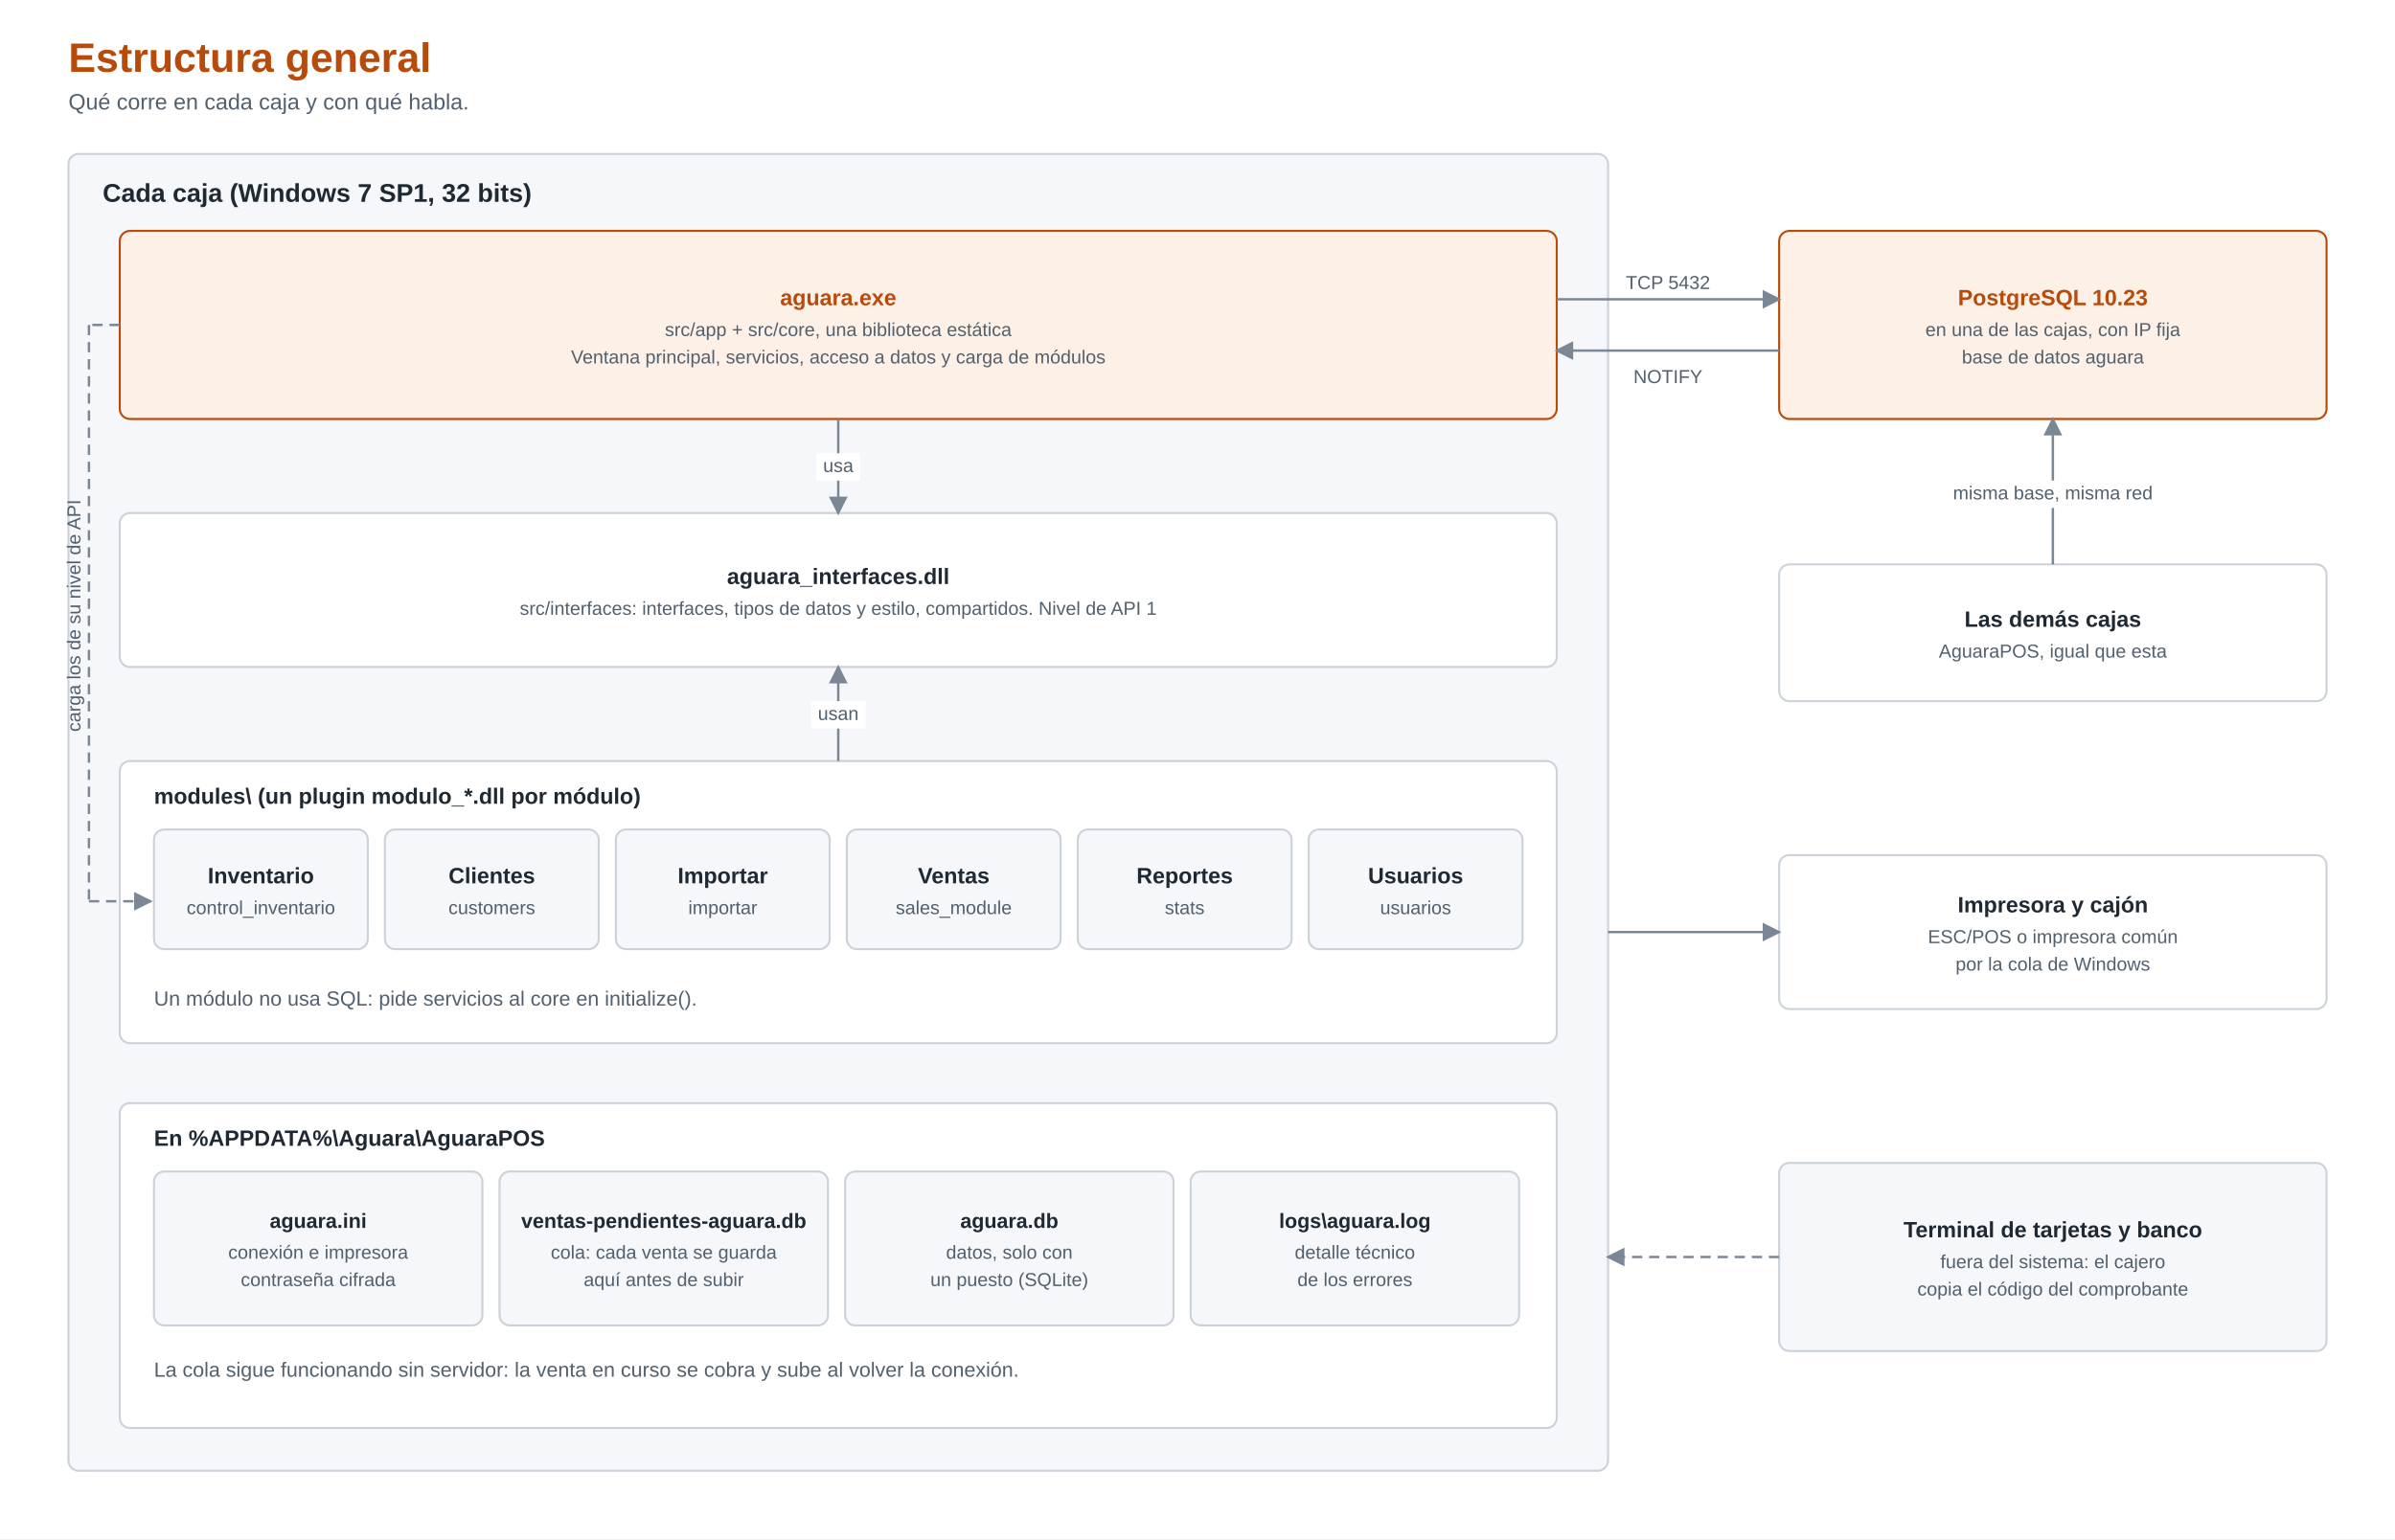
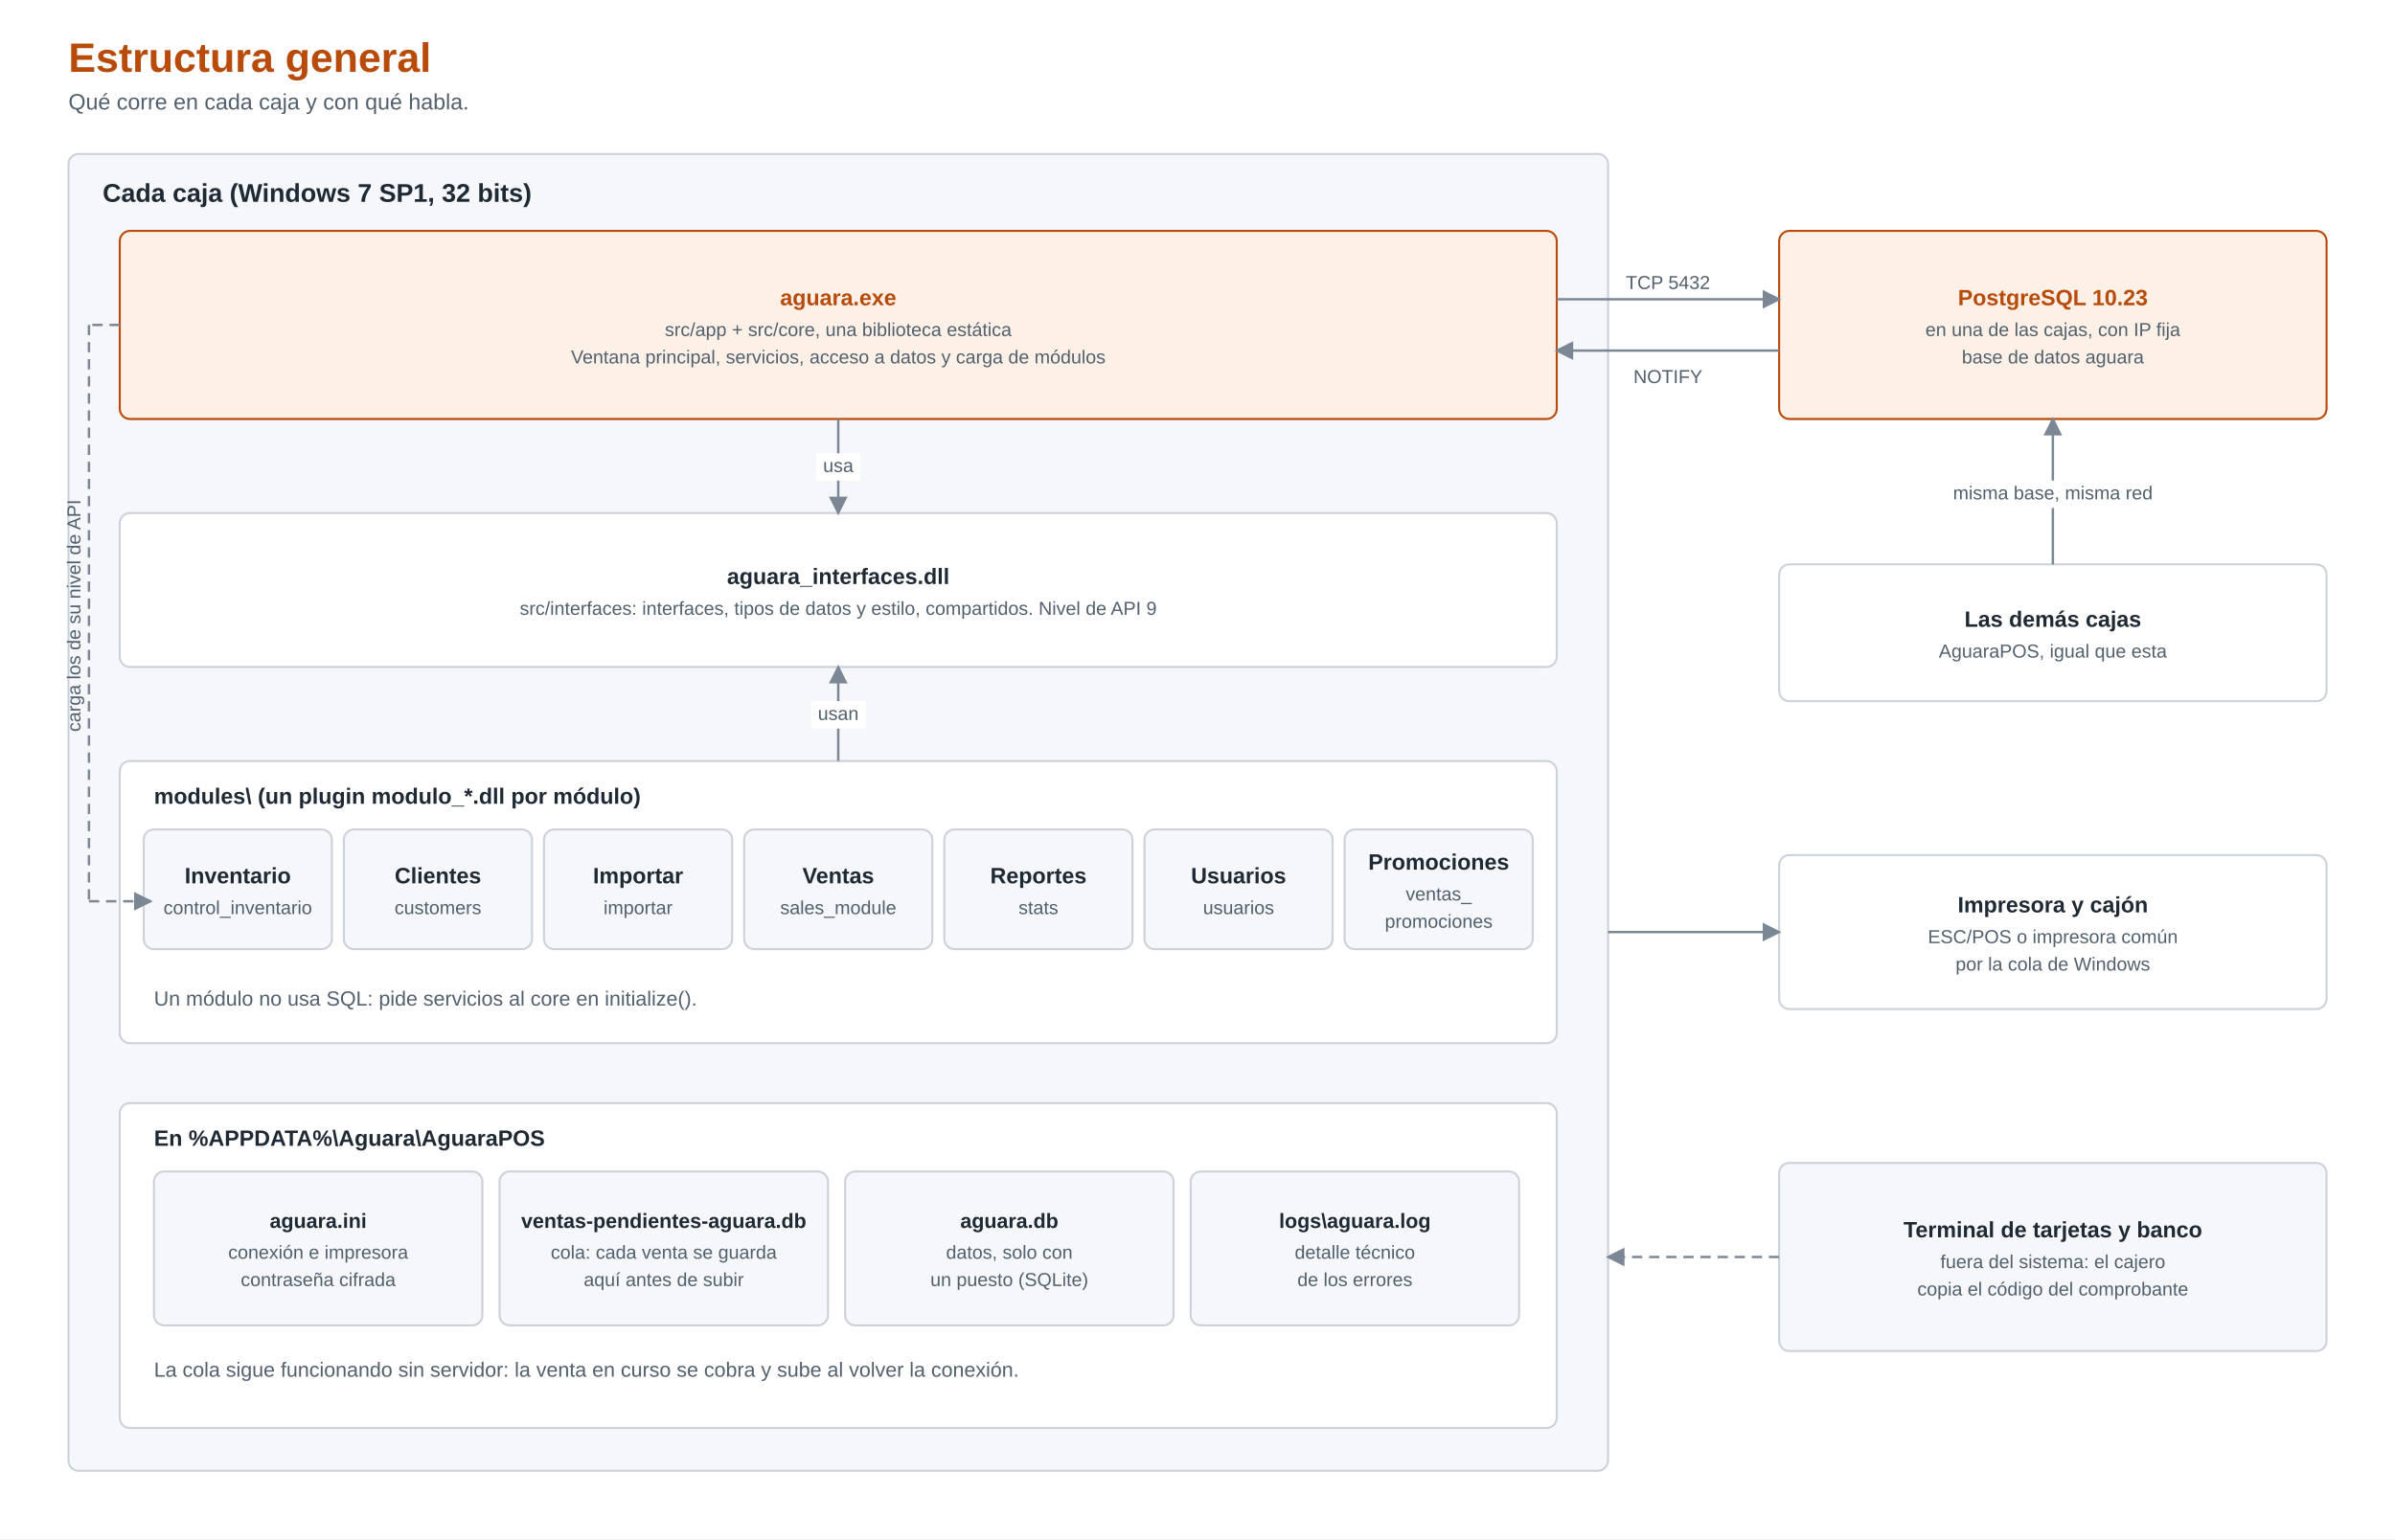
<svg xmlns="http://www.w3.org/2000/svg" width="1400" height="900" viewBox="0 0 1400 900">
  <rect width="1400" height="900" fill="#FFFFFF" />
  <text x="40" y="42" font-family="Arial, Helvetica, sans-serif" font-size="24" font-weight="bold" fill="#B84A0A" text-anchor="start">Estructura general</text>
  <text x="40" y="64" font-family="Arial, Helvetica, sans-serif" font-size="13" fill="#52606D" text-anchor="start">Qué corre en cada caja y con qué habla.</text>
  <rect x="40" y="90" width="900" height="770" rx="6" ry="6" fill="#F5F7FA" stroke="#CBD2D9" stroke-width="1.2" />
  <text x="60" y="118" font-family="Arial, Helvetica, sans-serif" font-size="15" font-weight="bold" fill="#1F2933" text-anchor="start">Cada caja (Windows 7 SP1, 32 bits)</text>
  <rect x="70" y="135" width="840" height="110" rx="6" ry="6" fill="#FDF0E7" stroke="#B84A0A" stroke-width="1.2" />
  <text x="490.0" y="178.5" font-family="Arial, Helvetica, sans-serif" font-size="13" font-weight="bold" fill="#B84A0A" text-anchor="middle">aguara.exe</text>
  <text x="490.0" y="196.5" font-family="Arial, Helvetica, sans-serif" font-size="11" fill="#52606D" text-anchor="middle">src/app + src/core, una biblioteca estática</text>
  <text x="490.0" y="212.5" font-family="Arial, Helvetica, sans-serif" font-size="11" fill="#52606D" text-anchor="middle">Ventana principal, servicios, acceso a datos y carga de módulos</text>
  <rect x="70" y="300" width="840" height="90" rx="6" ry="6" fill="#FFFFFF" stroke="#CBD2D9" stroke-width="1.2" />
  <text x="490.0" y="341.5" font-family="Arial, Helvetica, sans-serif" font-size="13" font-weight="bold" fill="#1F2933" text-anchor="middle">aguara_interfaces.dll</text>
-   <text x="490.0" y="359.5" font-family="Arial, Helvetica, sans-serif" font-size="11" fill="#52606D" text-anchor="middle">src/interfaces: interfaces, tipos de datos y estilo, compartidos. Nivel de API 1</text>
+   <text x="490.0" y="359.5" font-family="Arial, Helvetica, sans-serif" font-size="11" fill="#52606D" text-anchor="middle">src/interfaces: interfaces, tipos de datos y estilo, compartidos. Nivel de API 9</text>
  <polyline points="490,245 490,300" fill="none" stroke="#7B8794" stroke-width="1.4" />
  <polygon points="494.5,291.0 490,300 485.5,291.0" fill="#7B8794" stroke="#7B8794" stroke-width="1.2" />
  <rect x="477.134" y="265" width="25.732" height="16" fill="#FFFFFF" />
  <text x="490" y="276" font-family="Arial, Helvetica, sans-serif" font-size="11" fill="#52606D" text-anchor="middle">usa</text>
  <rect x="70" y="445" width="840" height="165" rx="6" ry="6" fill="#FFFFFF" stroke="#CBD2D9" stroke-width="1.2" />
  <text x="90" y="470" font-family="Arial, Helvetica, sans-serif" font-size="13" font-weight="bold" fill="#1F2933" text-anchor="start">modules\  (un plugin modulo_*.dll por módulo)</text>
-   <rect x="90" y="485" width="125" height="70" rx="6" ry="6" fill="#F5F7FA" stroke="#CBD2D9" stroke-width="1.2" />
-   <text x="152.5" y="516.5" font-family="Arial, Helvetica, sans-serif" font-size="13" font-weight="bold" fill="#1F2933" text-anchor="middle">Inventario</text>
-   <text x="152.5" y="534.5" font-family="Arial, Helvetica, sans-serif" font-size="11" fill="#52606D" text-anchor="middle">control_inventario</text>
-   <rect x="225" y="485" width="125" height="70" rx="6" ry="6" fill="#F5F7FA" stroke="#CBD2D9" stroke-width="1.2" />
-   <text x="287.5" y="516.5" font-family="Arial, Helvetica, sans-serif" font-size="13" font-weight="bold" fill="#1F2933" text-anchor="middle">Clientes</text>
-   <text x="287.5" y="534.5" font-family="Arial, Helvetica, sans-serif" font-size="11" fill="#52606D" text-anchor="middle">customers</text>
-   <rect x="360" y="485" width="125" height="70" rx="6" ry="6" fill="#F5F7FA" stroke="#CBD2D9" stroke-width="1.2" />
-   <text x="422.5" y="516.5" font-family="Arial, Helvetica, sans-serif" font-size="13" font-weight="bold" fill="#1F2933" text-anchor="middle">Importar</text>
-   <text x="422.5" y="534.5" font-family="Arial, Helvetica, sans-serif" font-size="11" fill="#52606D" text-anchor="middle">importar</text>
-   <rect x="495" y="485" width="125" height="70" rx="6" ry="6" fill="#F5F7FA" stroke="#CBD2D9" stroke-width="1.2" />
-   <text x="557.5" y="516.5" font-family="Arial, Helvetica, sans-serif" font-size="13" font-weight="bold" fill="#1F2933" text-anchor="middle">Ventas</text>
-   <text x="557.5" y="534.5" font-family="Arial, Helvetica, sans-serif" font-size="11" fill="#52606D" text-anchor="middle">sales_module</text>
-   <rect x="630" y="485" width="125" height="70" rx="6" ry="6" fill="#F5F7FA" stroke="#CBD2D9" stroke-width="1.2" />
-   <text x="692.5" y="516.5" font-family="Arial, Helvetica, sans-serif" font-size="13" font-weight="bold" fill="#1F2933" text-anchor="middle">Reportes</text>
-   <text x="692.5" y="534.5" font-family="Arial, Helvetica, sans-serif" font-size="11" fill="#52606D" text-anchor="middle">stats</text>
-   <rect x="765" y="485" width="125" height="70" rx="6" ry="6" fill="#F5F7FA" stroke="#CBD2D9" stroke-width="1.2" />
-   <text x="827.5" y="516.5" font-family="Arial, Helvetica, sans-serif" font-size="13" font-weight="bold" fill="#1F2933" text-anchor="middle">Usuarios</text>
-   <text x="827.5" y="534.5" font-family="Arial, Helvetica, sans-serif" font-size="11" fill="#52606D" text-anchor="middle">usuarios</text>
+   <rect x="84" y="485" width="110" height="70" rx="6" ry="6" fill="#F5F7FA" stroke="#CBD2D9" stroke-width="1.2" />
+   <text x="139.0" y="516.5" font-family="Arial, Helvetica, sans-serif" font-size="13" font-weight="bold" fill="#1F2933" text-anchor="middle">Inventario</text>
+   <text x="139.0" y="534.5" font-family="Arial, Helvetica, sans-serif" font-size="11" fill="#52606D" text-anchor="middle">control_inventario</text>
+   <rect x="201" y="485" width="110" height="70" rx="6" ry="6" fill="#F5F7FA" stroke="#CBD2D9" stroke-width="1.2" />
+   <text x="256.0" y="516.5" font-family="Arial, Helvetica, sans-serif" font-size="13" font-weight="bold" fill="#1F2933" text-anchor="middle">Clientes</text>
+   <text x="256.0" y="534.5" font-family="Arial, Helvetica, sans-serif" font-size="11" fill="#52606D" text-anchor="middle">customers</text>
+   <rect x="318" y="485" width="110" height="70" rx="6" ry="6" fill="#F5F7FA" stroke="#CBD2D9" stroke-width="1.2" />
+   <text x="373.0" y="516.5" font-family="Arial, Helvetica, sans-serif" font-size="13" font-weight="bold" fill="#1F2933" text-anchor="middle">Importar</text>
+   <text x="373.0" y="534.5" font-family="Arial, Helvetica, sans-serif" font-size="11" fill="#52606D" text-anchor="middle">importar</text>
+   <rect x="435" y="485" width="110" height="70" rx="6" ry="6" fill="#F5F7FA" stroke="#CBD2D9" stroke-width="1.2" />
+   <text x="490.0" y="516.5" font-family="Arial, Helvetica, sans-serif" font-size="13" font-weight="bold" fill="#1F2933" text-anchor="middle">Ventas</text>
+   <text x="490.0" y="534.5" font-family="Arial, Helvetica, sans-serif" font-size="11" fill="#52606D" text-anchor="middle">sales_module</text>
+   <rect x="552" y="485" width="110" height="70" rx="6" ry="6" fill="#F5F7FA" stroke="#CBD2D9" stroke-width="1.2" />
+   <text x="607.0" y="516.5" font-family="Arial, Helvetica, sans-serif" font-size="13" font-weight="bold" fill="#1F2933" text-anchor="middle">Reportes</text>
+   <text x="607.0" y="534.5" font-family="Arial, Helvetica, sans-serif" font-size="11" fill="#52606D" text-anchor="middle">stats</text>
+   <rect x="669" y="485" width="110" height="70" rx="6" ry="6" fill="#F5F7FA" stroke="#CBD2D9" stroke-width="1.2" />
+   <text x="724.0" y="516.5" font-family="Arial, Helvetica, sans-serif" font-size="13" font-weight="bold" fill="#1F2933" text-anchor="middle">Usuarios</text>
+   <text x="724.0" y="534.5" font-family="Arial, Helvetica, sans-serif" font-size="11" fill="#52606D" text-anchor="middle">usuarios</text>
+   <rect x="786" y="485" width="110" height="70" rx="6" ry="6" fill="#F5F7FA" stroke="#CBD2D9" stroke-width="1.2" />
+   <text x="841.0" y="508.5" font-family="Arial, Helvetica, sans-serif" font-size="13" font-weight="bold" fill="#1F2933" text-anchor="middle">Promociones</text>
+   <text x="841.0" y="526.5" font-family="Arial, Helvetica, sans-serif" font-size="11" fill="#52606D" text-anchor="middle">ventas_</text>
+   <text x="841.0" y="542.5" font-family="Arial, Helvetica, sans-serif" font-size="11" fill="#52606D" text-anchor="middle">promociones</text>
  <text x="90" y="588" font-family="Arial, Helvetica, sans-serif" font-size="12" fill="#52606D" text-anchor="start">Un módulo no usa SQL: pide servicios al core en initialize().</text>
  <polyline points="490,445 490,390" fill="none" stroke="#7B8794" stroke-width="1.4" />
  <polygon points="485.5,399.0 490,390 494.5,399.0" fill="#7B8794" stroke="#7B8794" stroke-width="1.2" />
  <rect x="474.076" y="410" width="31.848" height="16" fill="#FFFFFF" />
  <text x="490" y="421" font-family="Arial, Helvetica, sans-serif" font-size="11" fill="#52606D" text-anchor="middle">usan</text>
  <line x1="70.0" y1="190.0" x2="64.0" y2="190.0" stroke="#7B8794" stroke-width="1.4" />
  <line x1="60.0" y1="190.0" x2="54.0" y2="190.0" stroke="#7B8794" stroke-width="1.4" />
  <line x1="52.0" y1="190.0" x2="52.0" y2="196.0" stroke="#7B8794" stroke-width="1.4" />
  <line x1="52.0" y1="200.0" x2="52.0" y2="206.0" stroke="#7B8794" stroke-width="1.4" />
  <line x1="52.0" y1="210.0" x2="52.0" y2="216.0" stroke="#7B8794" stroke-width="1.4" />
  <line x1="52.0" y1="220.0" x2="52.0" y2="226.0" stroke="#7B8794" stroke-width="1.4" />
  <line x1="52.0" y1="230.0" x2="52.0" y2="236.0" stroke="#7B8794" stroke-width="1.4" />
  <line x1="52.0" y1="240.0" x2="52.0" y2="246.0" stroke="#7B8794" stroke-width="1.4" />
  <line x1="52.0" y1="250.0" x2="52.0" y2="256.0" stroke="#7B8794" stroke-width="1.4" />
  <line x1="52.0" y1="260.0" x2="52.0" y2="266.0" stroke="#7B8794" stroke-width="1.4" />
  <line x1="52.0" y1="270.0" x2="52.0" y2="276.0" stroke="#7B8794" stroke-width="1.4" />
  <line x1="52.0" y1="280.0" x2="52.0" y2="286.0" stroke="#7B8794" stroke-width="1.4" />
  <line x1="52.0" y1="290.0" x2="52.0" y2="296.0" stroke="#7B8794" stroke-width="1.4" />
  <line x1="52.0" y1="300.0" x2="52.0" y2="306.0" stroke="#7B8794" stroke-width="1.4" />
  <line x1="52.0" y1="310.0" x2="52.0" y2="316.0" stroke="#7B8794" stroke-width="1.4" />
  <line x1="52.0" y1="320.0" x2="52.0" y2="326.0" stroke="#7B8794" stroke-width="1.4" />
  <line x1="52.0" y1="330.0" x2="52.0" y2="336.0" stroke="#7B8794" stroke-width="1.4" />
  <line x1="52.0" y1="340.0" x2="52.0" y2="346.0" stroke="#7B8794" stroke-width="1.4" />
  <line x1="52.0" y1="350.0" x2="52.0" y2="356.0" stroke="#7B8794" stroke-width="1.4" />
  <line x1="52.0" y1="360.0" x2="52.0" y2="366.0" stroke="#7B8794" stroke-width="1.4" />
  <line x1="52.0" y1="370.0" x2="52.0" y2="376.0" stroke="#7B8794" stroke-width="1.4" />
  <line x1="52.0" y1="380.0" x2="52.0" y2="386.0" stroke="#7B8794" stroke-width="1.4" />
  <line x1="52.0" y1="390.0" x2="52.0" y2="396.0" stroke="#7B8794" stroke-width="1.4" />
  <line x1="52.0" y1="400.0" x2="52.0" y2="406.0" stroke="#7B8794" stroke-width="1.4" />
  <line x1="52.0" y1="410.0" x2="52.0" y2="416.0" stroke="#7B8794" stroke-width="1.4" />
  <line x1="52.0" y1="420.0" x2="52.0" y2="426.0" stroke="#7B8794" stroke-width="1.4" />
  <line x1="52.0" y1="430.0" x2="52.0" y2="436.0" stroke="#7B8794" stroke-width="1.4" />
  <line x1="52.0" y1="440.0" x2="52.0" y2="446.0" stroke="#7B8794" stroke-width="1.4" />
  <line x1="52.0" y1="450.0" x2="52.0" y2="456.0" stroke="#7B8794" stroke-width="1.4" />
  <line x1="52.0" y1="460.0" x2="52.0" y2="466.0" stroke="#7B8794" stroke-width="1.4" />
  <line x1="52.0" y1="470.0" x2="52.0" y2="476.0" stroke="#7B8794" stroke-width="1.4" />
  <line x1="52.0" y1="480.0" x2="52.0" y2="486.0" stroke="#7B8794" stroke-width="1.4" />
  <line x1="52.0" y1="490.0" x2="52.0" y2="496.0" stroke="#7B8794" stroke-width="1.4" />
  <line x1="52.0" y1="500.0" x2="52.0" y2="506.0" stroke="#7B8794" stroke-width="1.4" />
  <line x1="52.0" y1="510.0" x2="52.0" y2="516.0" stroke="#7B8794" stroke-width="1.4" />
  <line x1="52.0" y1="520.0" x2="52.0" y2="526.0" stroke="#7B8794" stroke-width="1.4" />
  <line x1="52.0" y1="527.0" x2="58.0" y2="527.0" stroke="#7B8794" stroke-width="1.4" />
  <line x1="62.0" y1="527.0" x2="68.0" y2="527.0" stroke="#7B8794" stroke-width="1.4" />
  <line x1="72.0" y1="527.0" x2="78.0" y2="527.0" stroke="#7B8794" stroke-width="1.4" />
  <line x1="82.0" y1="527.0" x2="88.0" y2="527.0" stroke="#7B8794" stroke-width="1.4" />
  <polygon points="79.0,522.5 88,527 79.0,531.5" fill="#7B8794" stroke="#7B8794" stroke-width="1.2" />
  <text x="47" y="360" font-family="Arial, Helvetica, sans-serif" font-size="11" fill="#52606D" text-anchor="middle" transform="rotate(-90 47 360)">carga los de su nivel de API</text>
  <rect x="70" y="645" width="840" height="190" rx="6" ry="6" fill="#FFFFFF" stroke="#CBD2D9" stroke-width="1.2" />
  <text x="90" y="670" font-family="Arial, Helvetica, sans-serif" font-size="13" font-weight="bold" fill="#1F2933" text-anchor="start">En %APPDATA%\Aguara\AguaraPOS</text>
  <rect x="90" y="685" width="192" height="90" rx="6" ry="6" fill="#F5F7FA" stroke="#CBD2D9" stroke-width="1.2" />
  <text x="186.0" y="718.0" font-family="Arial, Helvetica, sans-serif" font-size="12" font-weight="bold" fill="#1F2933" text-anchor="middle">aguara.ini</text>
  <text x="186.0" y="736.0" font-family="Arial, Helvetica, sans-serif" font-size="11" fill="#52606D" text-anchor="middle">conexión e impresora</text>
  <text x="186.0" y="752.0" font-family="Arial, Helvetica, sans-serif" font-size="11" fill="#52606D" text-anchor="middle">contraseña cifrada</text>
  <rect x="292" y="685" width="192" height="90" rx="6" ry="6" fill="#F5F7FA" stroke="#CBD2D9" stroke-width="1.2" />
  <text x="388.0" y="718.0" font-family="Arial, Helvetica, sans-serif" font-size="12" font-weight="bold" fill="#1F2933" text-anchor="middle">ventas-pendientes-aguara.db</text>
  <text x="388.0" y="736.0" font-family="Arial, Helvetica, sans-serif" font-size="11" fill="#52606D" text-anchor="middle">cola: cada venta se guarda</text>
  <text x="388.0" y="752.0" font-family="Arial, Helvetica, sans-serif" font-size="11" fill="#52606D" text-anchor="middle">aquí antes de subir</text>
  <rect x="494" y="685" width="192" height="90" rx="6" ry="6" fill="#F5F7FA" stroke="#CBD2D9" stroke-width="1.2" />
  <text x="590.0" y="718.0" font-family="Arial, Helvetica, sans-serif" font-size="12" font-weight="bold" fill="#1F2933" text-anchor="middle">aguara.db</text>
  <text x="590.0" y="736.0" font-family="Arial, Helvetica, sans-serif" font-size="11" fill="#52606D" text-anchor="middle">datos, solo con</text>
  <text x="590.0" y="752.0" font-family="Arial, Helvetica, sans-serif" font-size="11" fill="#52606D" text-anchor="middle">un puesto (SQLite)</text>
  <rect x="696" y="685" width="192" height="90" rx="6" ry="6" fill="#F5F7FA" stroke="#CBD2D9" stroke-width="1.2" />
  <text x="792.0" y="718.0" font-family="Arial, Helvetica, sans-serif" font-size="12" font-weight="bold" fill="#1F2933" text-anchor="middle">logs\aguara.log</text>
  <text x="792.0" y="736.0" font-family="Arial, Helvetica, sans-serif" font-size="11" fill="#52606D" text-anchor="middle">detalle técnico</text>
  <text x="792.0" y="752.0" font-family="Arial, Helvetica, sans-serif" font-size="11" fill="#52606D" text-anchor="middle">de los errores</text>
  <text x="90" y="805" font-family="Arial, Helvetica, sans-serif" font-size="12" fill="#52606D" text-anchor="start">La cola sigue funcionando sin servidor: la venta en curso se cobra y sube al volver la conexión.</text>
  <rect x="1040" y="135" width="320" height="110" rx="6" ry="6" fill="#FDF0E7" stroke="#B84A0A" stroke-width="1.2" />
  <text x="1200.0" y="178.5" font-family="Arial, Helvetica, sans-serif" font-size="13" font-weight="bold" fill="#B84A0A" text-anchor="middle">PostgreSQL 10.23</text>
  <text x="1200.0" y="196.5" font-family="Arial, Helvetica, sans-serif" font-size="11" fill="#52606D" text-anchor="middle">en una de las cajas, con IP fija</text>
  <text x="1200.0" y="212.5" font-family="Arial, Helvetica, sans-serif" font-size="11" fill="#52606D" text-anchor="middle">base de datos aguara</text>
  <polyline points="910,175 1040,175" fill="none" stroke="#7B8794" stroke-width="1.4" />
  <polygon points="1031.0,170.5 1040,175 1031.0,179.5" fill="#7B8794" stroke="#7B8794" stroke-width="1.2" />
  <polyline points="1040,205 910,205" fill="none" stroke="#7B8794" stroke-width="1.4" />
  <polygon points="919.0,209.5 910,205 919.0,200.5" fill="#7B8794" stroke="#7B8794" stroke-width="1.2" />
  <rect x="946.239" y="158" width="57.522" height="16" fill="#FFFFFF" />
  <text x="975" y="169" font-family="Arial, Helvetica, sans-serif" font-size="11" fill="#52606D" text-anchor="middle">TCP 5432</text>
  <rect x="950.832" y="213" width="48.337" height="16" fill="#FFFFFF" />
  <text x="975" y="224" font-family="Arial, Helvetica, sans-serif" font-size="11" fill="#52606D" text-anchor="middle">NOTIFY</text>
  <rect x="1040" y="330" width="320" height="80" rx="6" ry="6" fill="#FFFFFF" stroke="#CBD2D9" stroke-width="1.2" />
  <text x="1200.0" y="366.5" font-family="Arial, Helvetica, sans-serif" font-size="13" font-weight="bold" fill="#1F2933" text-anchor="middle">Las demás cajas</text>
  <text x="1200.0" y="384.5" font-family="Arial, Helvetica, sans-serif" font-size="11" fill="#52606D" text-anchor="middle">AguaraPOS, igual que esta</text>
  <polyline points="1200,330 1200,245" fill="none" stroke="#7B8794" stroke-width="1.4" />
  <polygon points="1195.5,254.0 1200,245 1204.5,254.0" fill="#7B8794" stroke="#7B8794" stroke-width="1.2" />
  <rect x="1137.629" y="281" width="124.743" height="16" fill="#FFFFFF" />
  <text x="1200" y="292" font-family="Arial, Helvetica, sans-serif" font-size="11" fill="#52606D" text-anchor="middle">misma base, misma red</text>
  <rect x="1040" y="500" width="320" height="90" rx="6" ry="6" fill="#FFFFFF" stroke="#CBD2D9" stroke-width="1.2" />
  <text x="1200.0" y="533.5" font-family="Arial, Helvetica, sans-serif" font-size="13" font-weight="bold" fill="#1F2933" text-anchor="middle">Impresora y cajón</text>
  <text x="1200.0" y="551.5" font-family="Arial, Helvetica, sans-serif" font-size="11" fill="#52606D" text-anchor="middle">ESC/POS o impresora común</text>
  <text x="1200.0" y="567.5" font-family="Arial, Helvetica, sans-serif" font-size="11" fill="#52606D" text-anchor="middle">por la cola de Windows</text>
  <polyline points="940,545 1040,545" fill="none" stroke="#7B8794" stroke-width="1.4" />
  <polygon points="1031.0,540.5 1040,545 1031.0,549.5" fill="#7B8794" stroke="#7B8794" stroke-width="1.2" />
  <rect x="1040" y="680" width="320" height="110" rx="6" ry="6" fill="#F5F7FA" stroke="#CBD2D9" stroke-width="1.2" />
  <text x="1200.0" y="723.5" font-family="Arial, Helvetica, sans-serif" font-size="13" font-weight="bold" fill="#1F2933" text-anchor="middle">Terminal de tarjetas y banco</text>
  <text x="1200.0" y="741.5" font-family="Arial, Helvetica, sans-serif" font-size="11" fill="#52606D" text-anchor="middle">fuera del sistema: el cajero</text>
  <text x="1200.0" y="757.5" font-family="Arial, Helvetica, sans-serif" font-size="11" fill="#52606D" text-anchor="middle">copia el código del comprobante</text>
  <line x1="1040.0" y1="735.0" x2="1034.0" y2="735.0" stroke="#7B8794" stroke-width="1.4" />
  <line x1="1030.0" y1="735.0" x2="1024.0" y2="735.0" stroke="#7B8794" stroke-width="1.4" />
  <line x1="1020.0" y1="735.0" x2="1014.0" y2="735.0" stroke="#7B8794" stroke-width="1.4" />
  <line x1="1010.0" y1="735.0" x2="1004.0" y2="735.0" stroke="#7B8794" stroke-width="1.4" />
  <line x1="1000.0" y1="735.0" x2="994.0" y2="735.0" stroke="#7B8794" stroke-width="1.4" />
  <line x1="990.0" y1="735.0" x2="984.0" y2="735.0" stroke="#7B8794" stroke-width="1.4" />
  <line x1="980.0" y1="735.0" x2="974.0" y2="735.0" stroke="#7B8794" stroke-width="1.4" />
  <line x1="970.0" y1="735.0" x2="964.0" y2="735.0" stroke="#7B8794" stroke-width="1.4" />
  <line x1="960.0" y1="735.0" x2="954.0" y2="735.0" stroke="#7B8794" stroke-width="1.4" />
  <line x1="950.0" y1="735.0" x2="944.0" y2="735.0" stroke="#7B8794" stroke-width="1.4" />
  <polygon points="949.0,739.5 940,735 949.0,730.5" fill="#7B8794" stroke="#7B8794" stroke-width="1.2" />
</svg>
